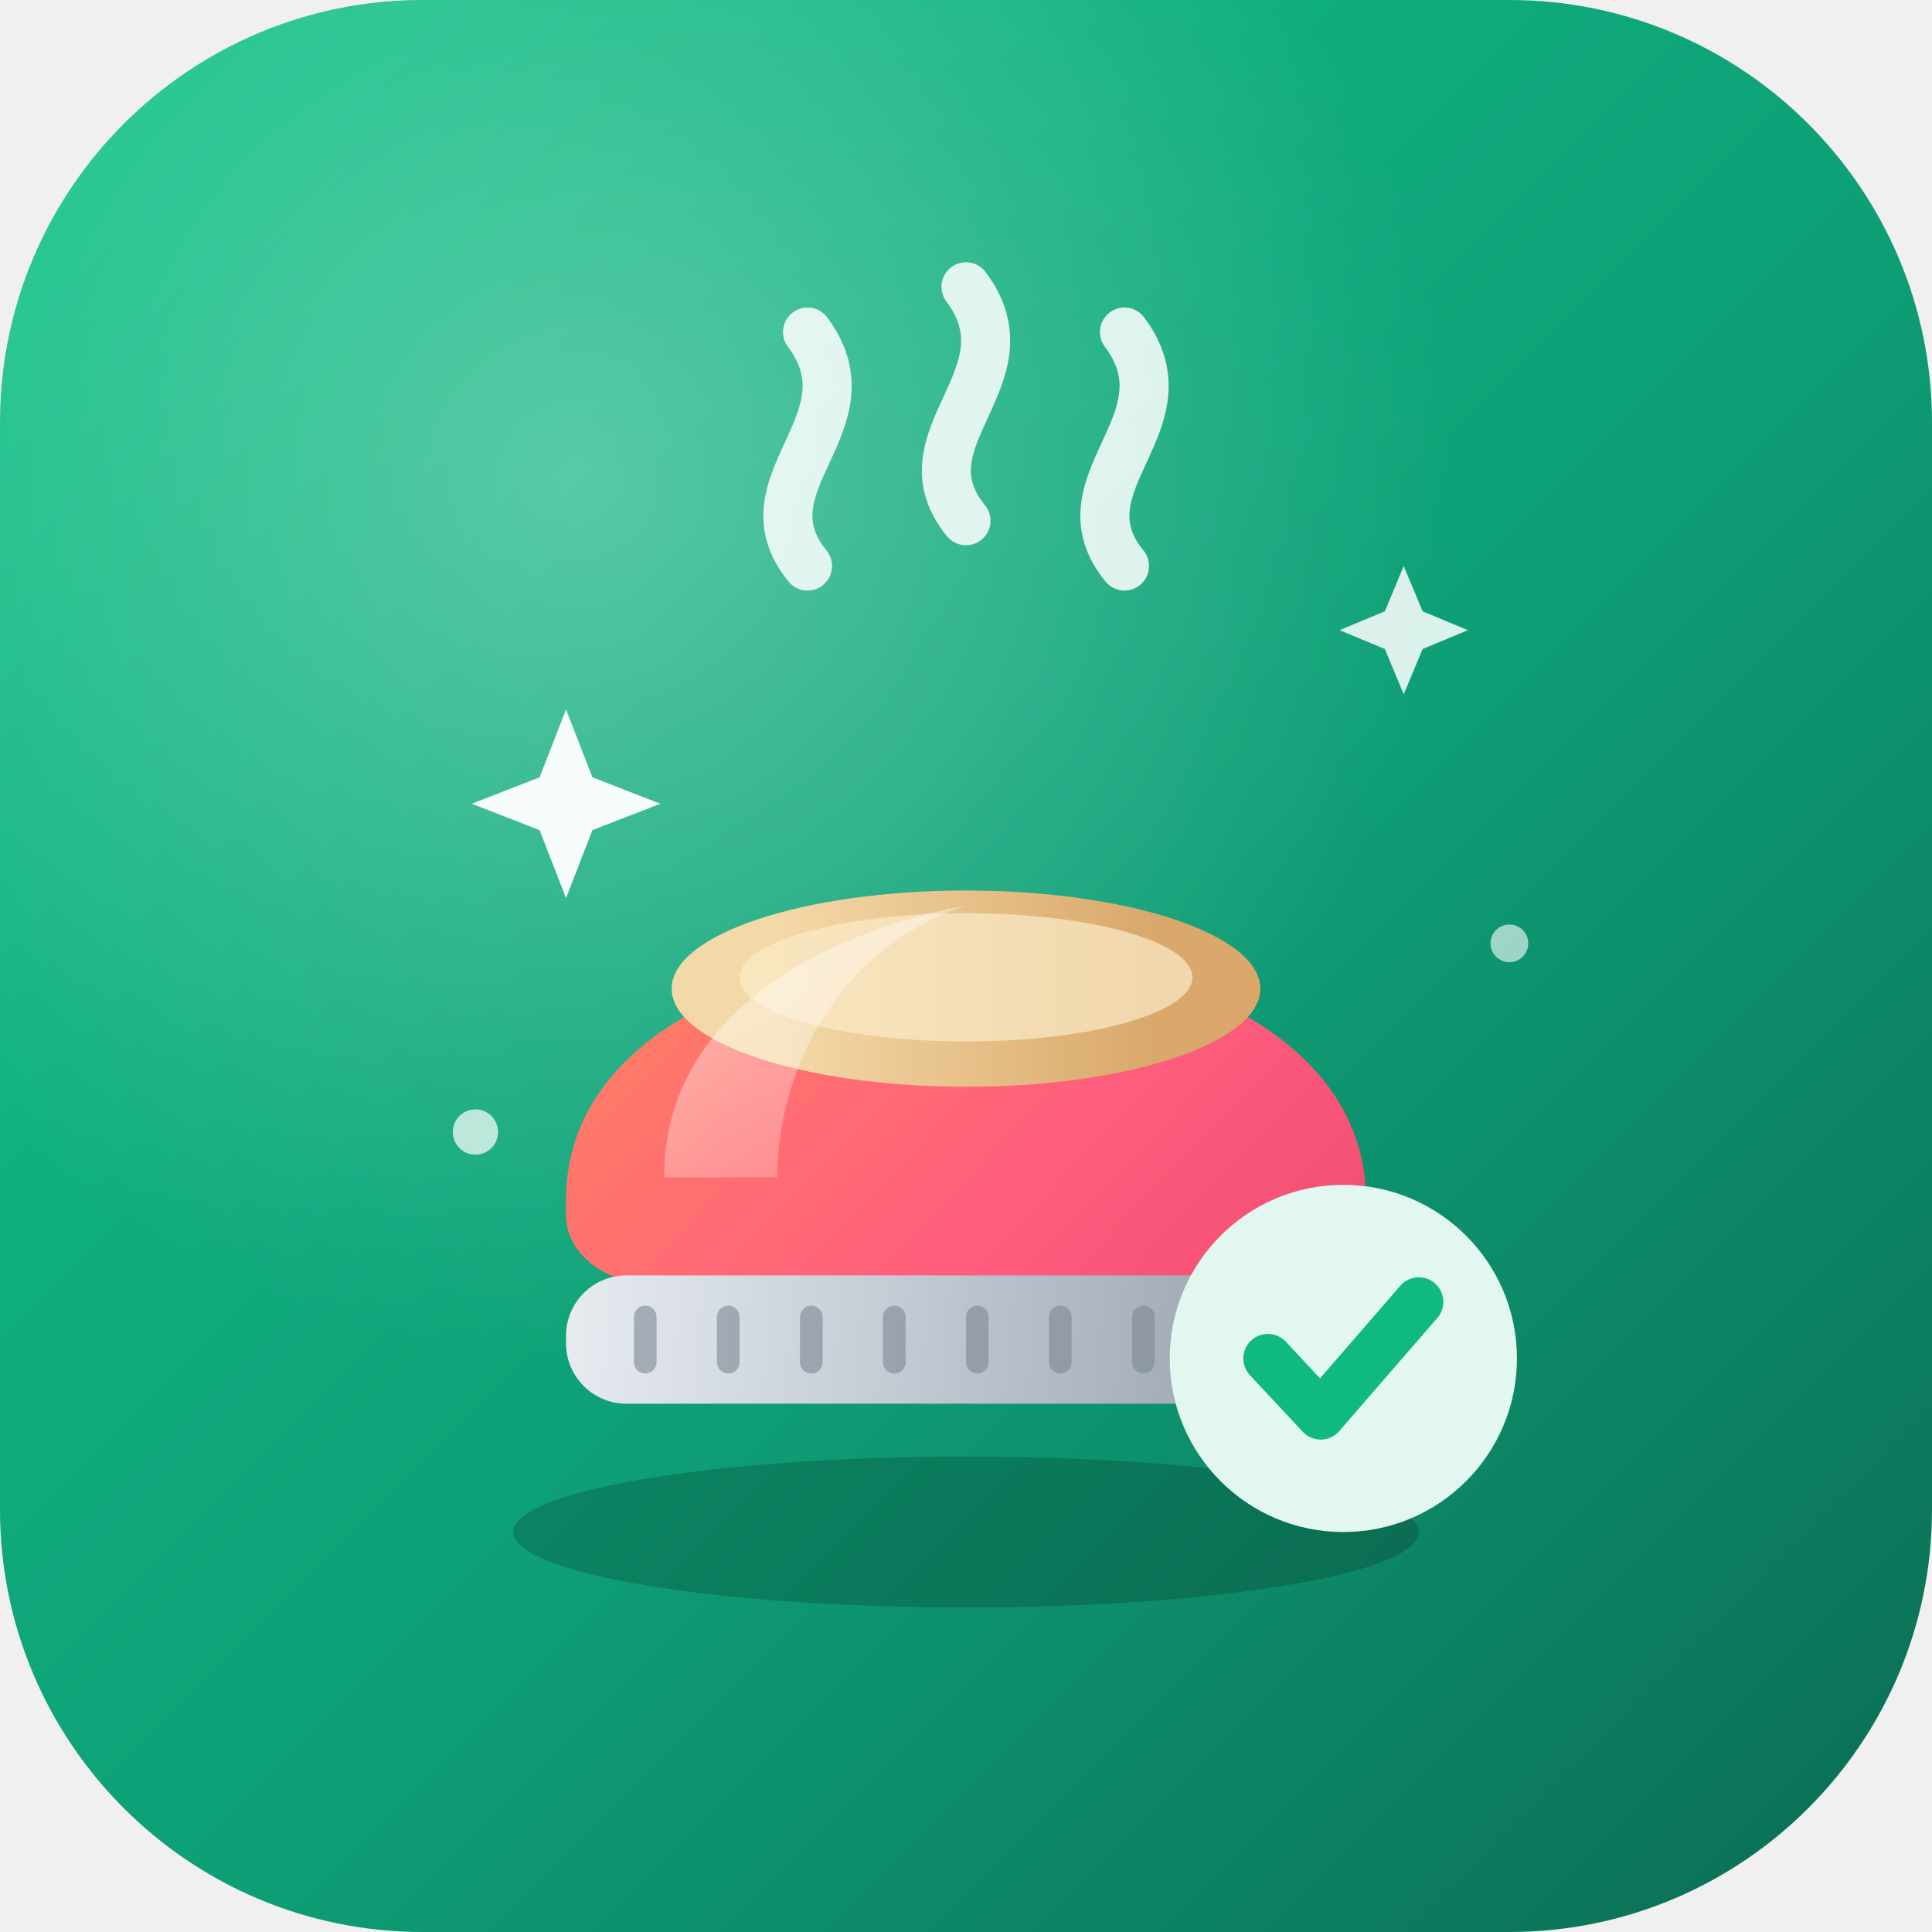
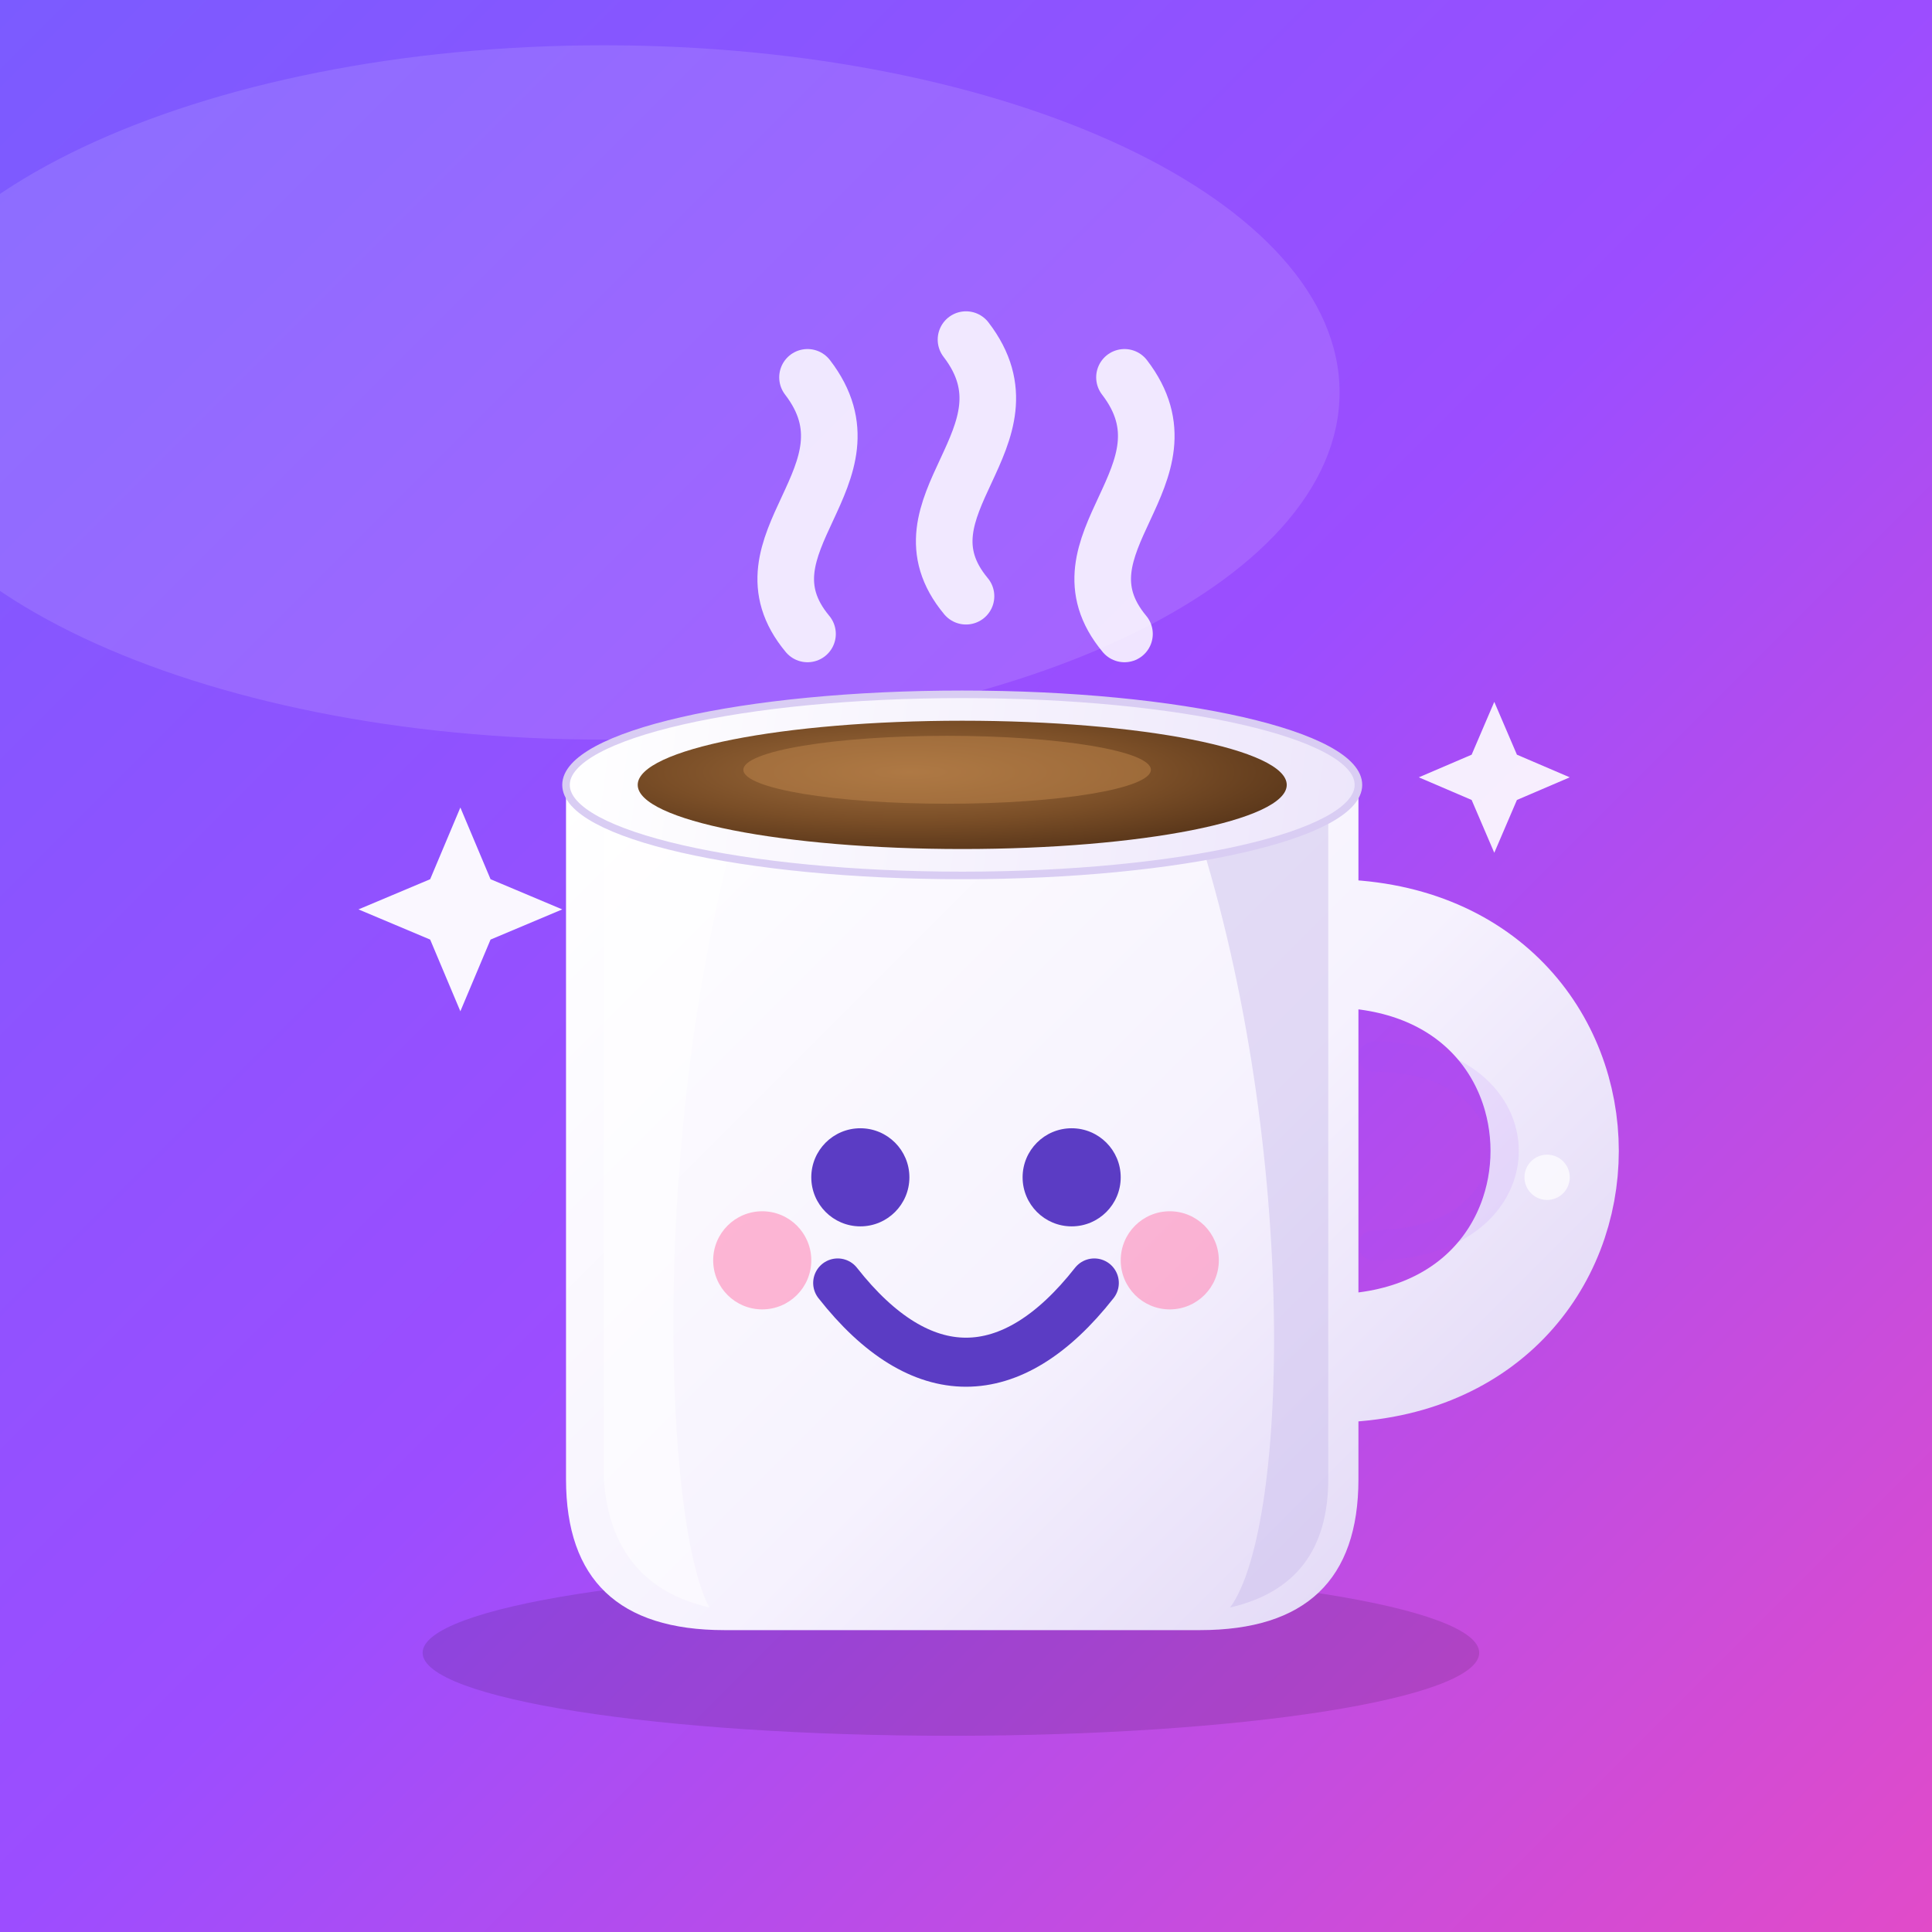
- <svg xmlns="http://www.w3.org/2000/svg" width="512" height="512" viewBox="0 0 512 512" fill="none">
+ <svg xmlns="http://www.w3.org/2000/svg" width="512" height="512" viewBox="0 0 512 512">
  <defs>
    <linearGradient id="bg" x1="0" y1="0" x2="512" y2="512" gradientUnits="userSpaceOnUse">
-       <stop offset="0" stop-color="#13C58A" />
-       <stop offset="0.55" stop-color="#0E9E76" />
-       <stop offset="1" stop-color="#0B6B53" />
+       <stop offset="0" stop-color="#7B5BFF" />
+       <stop offset="0.5" stop-color="#9C4DFF" />
+       <stop offset="1" stop-color="#E14BC9" />
    </linearGradient>
-     <radialGradient id="glow" cx="0.3" cy="0.25" r="0.9">
-       <stop offset="0" stop-color="#FFFFFF" stop-opacity="0.30" />
-       <stop offset="0.5" stop-color="#FFFFFF" stop-opacity="0" />
+     <linearGradient id="cup" x1="150" y1="210" x2="370" y2="430" gradientUnits="userSpaceOnUse">
+       <stop offset="0" stop-color="#FFFFFF" />
+       <stop offset="0.6" stop-color="#F6F2FE" />
+       <stop offset="1" stop-color="#E2D8F6" />
+     </linearGradient>
+     <linearGradient id="lip" x1="150" y1="186" x2="362" y2="214" gradientUnits="userSpaceOnUse">
+       <stop offset="0" stop-color="#FFFFFF" />
+       <stop offset="1" stop-color="#EDE6FB" />
+     </linearGradient>
+     <radialGradient id="cof" cx="0.42" cy="0.4" r="0.7">
+       <stop offset="0" stop-color="#A06E3E" />
+       <stop offset="0.55" stop-color="#7A4E27" />
+       <stop offset="1" stop-color="#523117" />
    </radialGradient>
-     <linearGradient id="pod" x1="150" y1="210" x2="380" y2="430" gradientUnits="userSpaceOnUse">
-       <stop offset="0" stop-color="#FF8A5B" />
-       <stop offset="0.5" stop-color="#FF5E7E" />
-       <stop offset="1" stop-color="#E23C66" />
-     </linearGradient>
-     <linearGradient id="podShine" x1="180" y1="220" x2="260" y2="360" gradientUnits="userSpaceOnUse">
-       <stop offset="0" stop-color="#FFFFFF" stop-opacity="0.55" />
-       <stop offset="1" stop-color="#FFFFFF" stop-opacity="0" />
-     </linearGradient>
-     <linearGradient id="rim" x1="150" y1="300" x2="380" y2="320" gradientUnits="userSpaceOnUse">
-       <stop offset="0" stop-color="#E9EDF2" />
-       <stop offset="0.5" stop-color="#B9C2CC" />
-       <stop offset="1" stop-color="#8A95A1" />
-     </linearGradient>
-     <linearGradient id="crema" x1="206" y1="300" x2="306" y2="300" gradientUnits="userSpaceOnUse">
-       <stop offset="0" stop-color="#F4D9A8" />
-       <stop offset="1" stop-color="#D9A86A" />
-     </linearGradient>
  </defs>
-   <rect width="512" height="512" rx="112" fill="url(#bg)" />
-   <rect width="512" height="512" rx="112" fill="url(#glow)" />
-   <g stroke="#FFFFFF" stroke-opacity="0.85" stroke-width="13" stroke-linecap="round" fill="none">
-     <path d="M214 150 C 196 128, 232 112, 214 88" />
-     <path d="M256 138 C 238 116, 274 100, 256 76" />
-     <path d="M298 150 C 280 128, 316 112, 298 88" />
+   <rect width="512" height="512" rx="0" fill="url(#bg)" />
+   <ellipse cx="160" cy="104" rx="195" ry="92" fill="#ffffff" fill-opacity="0.12" />
+   <g stroke="#ffffff" stroke-opacity="0.85" stroke-width="15" stroke-linecap="round" fill="none">
+     <path d="M214 168 C194 144 234 126 214 100" />
+     <path d="M256 158 C236 134 276 116 256 90" />
+     <path d="M298 168 C278 144 318 126 298 100" />
  </g>
+   <ellipse cx="252" cy="438" rx="140" ry="22" fill="#000000" fill-opacity="0.12" />
+   <path d="M352 250 C432 250 432 360 352 360" fill="none" stroke="url(#cup)" stroke-width="34" stroke-linecap="round" />
+   <path d="M364 280 C410 280 410 330 364 330" fill="none" stroke="#9C4DFF" stroke-opacity="0.10" stroke-width="8" stroke-linecap="round" />
+   <path d="M150 208 L360 208 L360 392 Q360 432 318 432 L192 432 Q150 432 150 392 Z" fill="url(#cup)" />
+   <path d="M316 216 L352 216 L352 392 Q352 420 326 426 C342 404 344 300 316 216 Z" fill="#C9BCEC" fill-opacity="0.45" />
+   <path d="M168 216 L196 216 C172 300 176 404 188 426 Q162 420 160 392 L160 216 Z" fill="#ffffff" fill-opacity="0.5" />
+   <ellipse cx="255" cy="208" rx="105" ry="24" fill="url(#lip)" />
+   <ellipse cx="255" cy="208" rx="105" ry="24" fill="none" stroke="#D9CDF3" stroke-width="2" />
+   <ellipse cx="255" cy="208" rx="86" ry="17" fill="url(#cof)" />
+   <ellipse cx="251" cy="204" rx="54" ry="9" fill="#B98249" fill-opacity="0.55" />
  <g>
-     <ellipse cx="256" cy="406" rx="120" ry="20" fill="#000000" fill-opacity="0.18" />
-     <path d="M150 318 C 150 230, 362 230, 362 318 L 362 322 C 362 332, 352 340, 340 340 L 172 340 C 160 340, 150 332, 150 322 Z" fill="url(#pod)" />
-     <ellipse cx="256" cy="262" rx="78" ry="26" fill="url(#crema)" />
-     <ellipse cx="256" cy="259" rx="60" ry="17" fill="#FBEBC9" fill-opacity="0.7" />
-     <path d="M176 312 C 176 252, 256 240, 256 240 C 220 252, 206 286, 206 312 Z" fill="url(#podShine)" />
-     <rect x="150" y="338" width="212" height="34" rx="16" fill="url(#rim)" />
-     <g fill="#7E8893" fill-opacity="0.6">
-       <rect x="168" y="346" width="6" height="18" rx="3" />
-       <rect x="190" y="346" width="6" height="18" rx="3" />
-       <rect x="212" y="346" width="6" height="18" rx="3" />
-       <rect x="234" y="346" width="6" height="18" rx="3" />
-       <rect x="256" y="346" width="6" height="18" rx="3" />
-       <rect x="278" y="346" width="6" height="18" rx="3" />
-       <rect x="300" y="346" width="6" height="18" rx="3" />
-       <rect x="322" y="346" width="6" height="18" rx="3" />
-       <rect x="338" y="346" width="6" height="18" rx="3" />
-     </g>
+     <circle cx="228" cy="312" r="13" fill="#5B3CC4" />
+     <circle cx="284" cy="312" r="13" fill="#5B3CC4" />
+     <path d="M222 340 C244 368 268 368 290 340" stroke="#5B3CC4" stroke-width="13" fill="none" stroke-linecap="round" />
+     <circle cx="202" cy="334" r="13" fill="#FF7FB0" fill-opacity="0.55" />
+     <circle cx="310" cy="334" r="13" fill="#FF7FB0" fill-opacity="0.55" />
  </g>
-   <g>
-     <circle cx="356" cy="360" r="46" fill="#FFFFFF" />
-     <circle cx="356" cy="360" r="46" fill="#10B981" fill-opacity="0.12" />
-     <path d="M336 360 l 14 15 l 26 -30" stroke="#10B981" stroke-width="13" stroke-linecap="round" stroke-linejoin="round" fill="none" />
-   </g>
-   <g fill="#FFFFFF">
-     <path d="M150 188 l 7 18 l 18 7 l -18 7 l -7 18 l -7 -18 l -18 -7 l 18 -7 Z" fill-opacity="0.95" />
-     <path d="M372 150 l 5 12 l 12 5 l -12 5 l -5 12 l -5 -12 l -12 -5 l 12 -5 Z" fill-opacity="0.85" />
-     <circle cx="126" cy="300" r="6" fill-opacity="0.7" />
-     <circle cx="400" cy="250" r="5" fill-opacity="0.6" />
+   <g fill="#ffffff">
+     <path d="M122 214 l8 19 19 8 -19 8 -8 19 -8 -19 -19 -8 19 -8 Z" fill-opacity="0.95" />
+     <path d="M396 186 l6 14 14 6 -14 6 -6 14 -6 -14 -14 -6 14 -6 Z" fill-opacity="0.9" />
+     <circle cx="410" cy="312" r="6" fill-opacity="0.7" />
  </g>
</svg>
